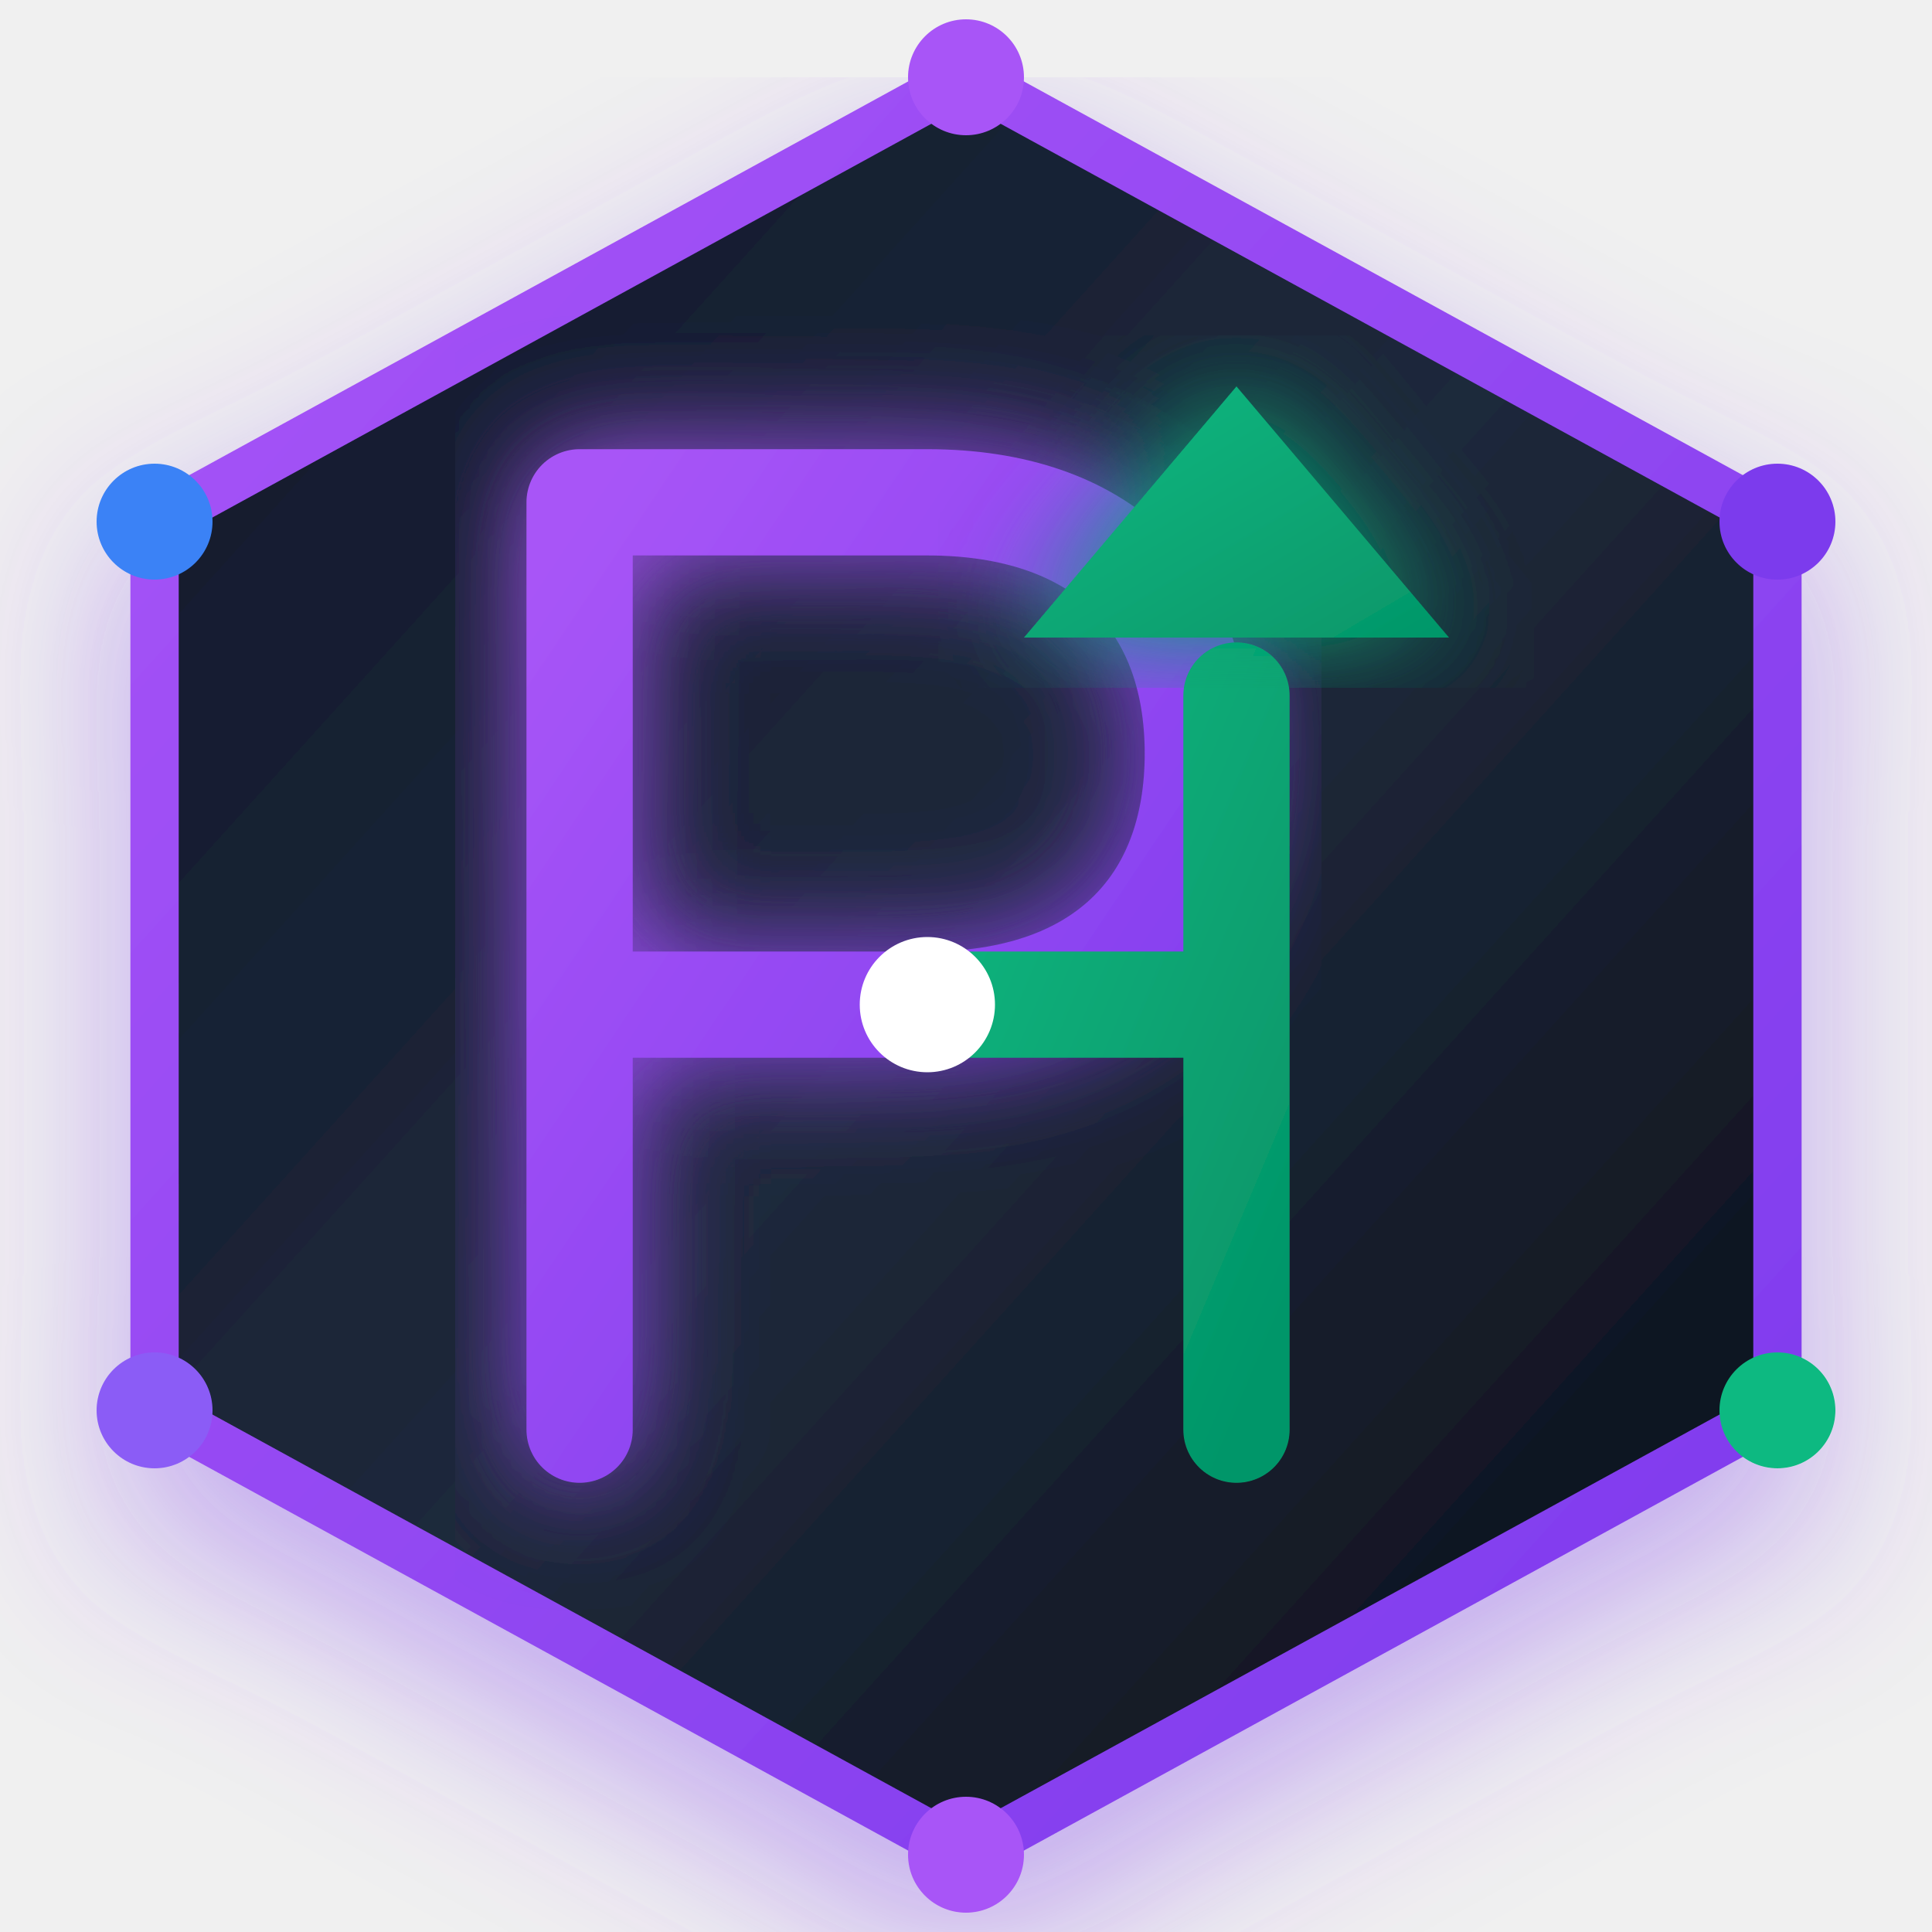
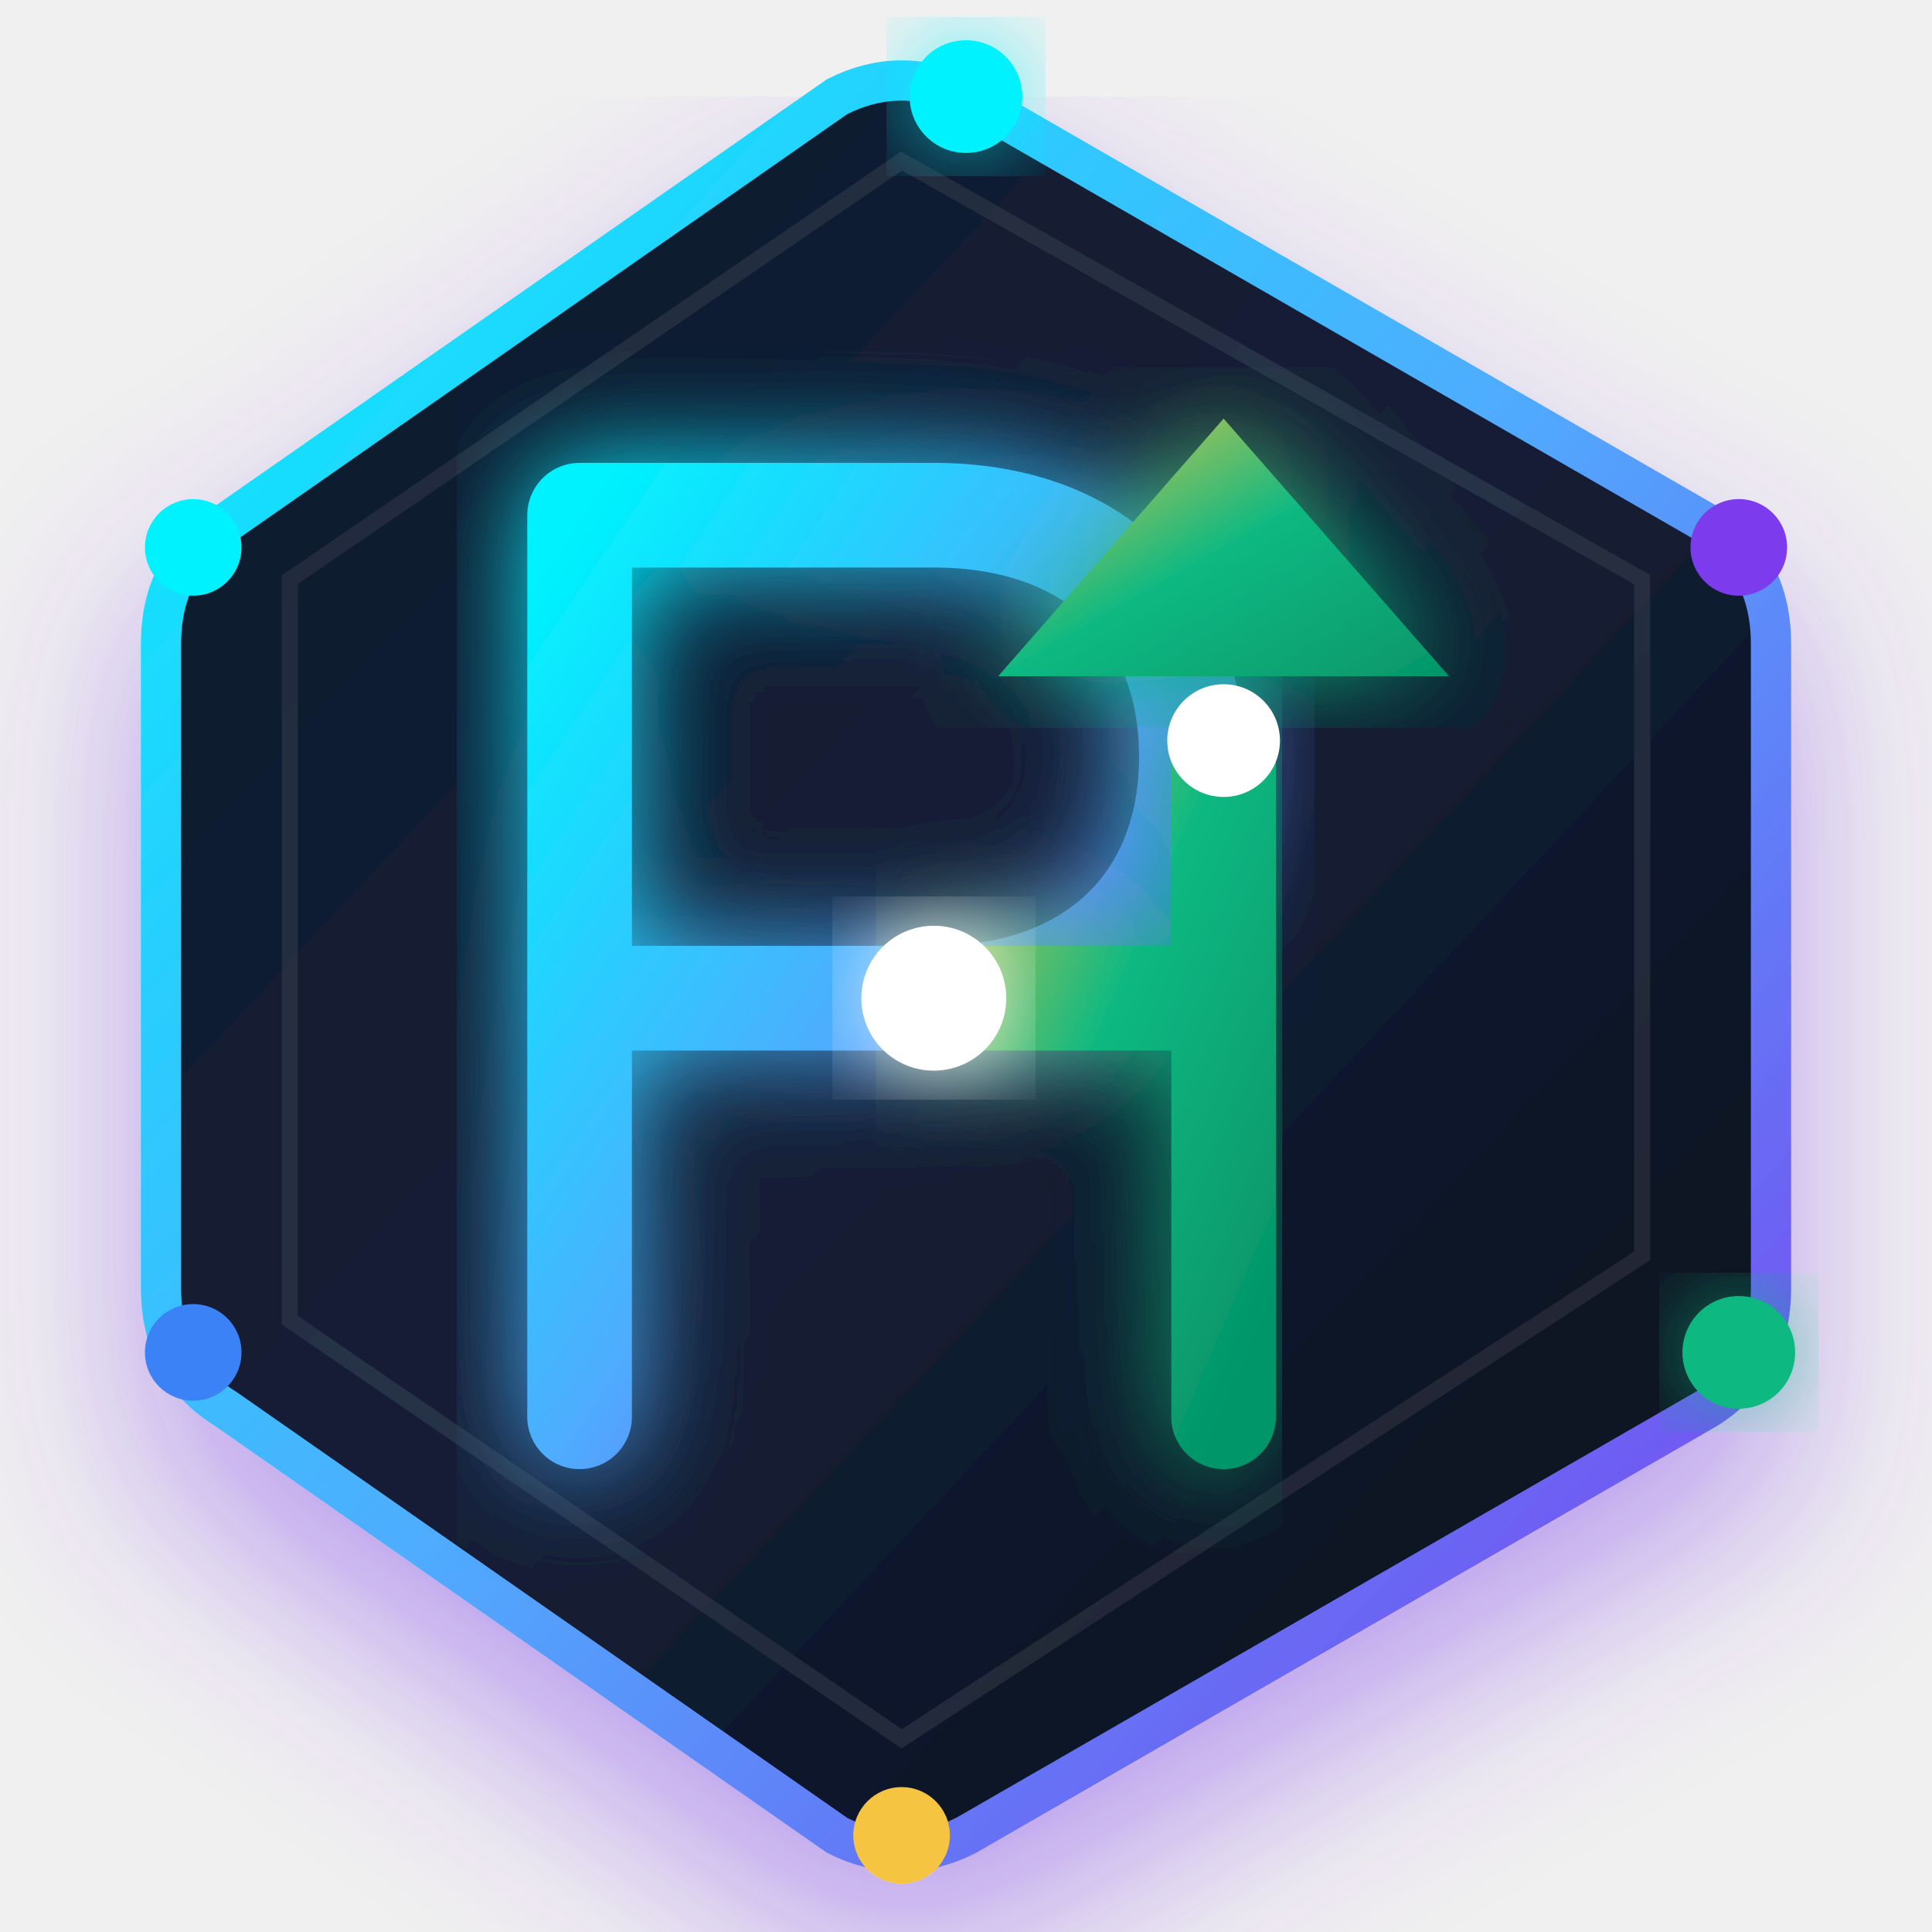
- <svg xmlns="http://www.w3.org/2000/svg" viewBox="0 0 100 100" fill="none">
+ <svg xmlns="http://www.w3.org/2000/svg" viewBox="0 0 120 120" fill="none">
  <defs>
-     <linearGradient id="hexGradIcon" x1="0%" y1="0%" x2="100%" y2="100%">
-       <stop offset="0%" stop-color="#0f172a" />
-       <stop offset="50%" stop-color="#1e293b" />
-       <stop offset="100%" stop-color="#090d16" />
+     <linearGradient id="phBadgeGrad" x1="0%" y1="0%" x2="100%" y2="100%">
+       <stop offset="0%" stop-color="#0e172a" />
+       <stop offset="50%" stop-color="#141f36" />
+       <stop offset="100%" stop-color="#080c16" />
    </linearGradient>
-     <linearGradient id="neonCyanIcon" x1="0%" y1="0%" x2="100%" y2="100%">
-       <stop offset="0%" stop-color="#a855f7" />
+     <linearGradient id="phNeonPrimary" x1="0%" y1="0%" x2="100%" y2="100%">
+       <stop offset="0%" stop-color="#00f2fe" />
+       <stop offset="50%" stop-color="#4facfe" />
      <stop offset="100%" stop-color="#7c3aed" />
    </linearGradient>
-     <linearGradient id="neonEmeraldIcon" x1="0%" y1="0%" x2="100%" y2="100%">
-       <stop offset="0%" stop-color="#10B981" />
+     <linearGradient id="phNeonGoldGreen" x1="0%" y1="0%" x2="100%" y2="100%">
+       <stop offset="0%" stop-color="#f5c542" />
+       <stop offset="50%" stop-color="#10b981" />
      <stop offset="100%" stop-color="#059669" />
    </linearGradient>
-     <filter id="neonGlowIcon" x="-20%" y="-20%" width="140%" height="140%">
-       <feGaussianBlur stdDeviation="3" result="blur" />
+     <linearGradient id="phGleamGrad" x1="0%" y1="0%" x2="100%" y2="100%">
+       <stop offset="0%" stop-color="#ffffff" stop-opacity="0.9" />
+       <stop offset="100%" stop-color="#ffffff" stop-opacity="0" />
+     </linearGradient>
+     <filter id="phGlow" x="-20%" y="-20%" width="140%" height="140%">
+       <feGaussianBlur stdDeviation="3.5" result="blur" />
      <feMerge>
        <feMergeNode in="blur" />
        <feMergeNode in="SourceGraphic" />
      </feMerge>
    </filter>
-     <filter id="subtleShadowIcon" x="-10%" y="-10%" width="120%" height="120%">
-       <feDropShadow dx="0" dy="4" stdDeviation="5" flood-color="#7c3aed" flood-opacity="0.4" />
+     <filter id="phShadow" x="-20%" y="-20%" width="140%" height="140%">
+       <feDropShadow dx="0" dy="6" stdDeviation="6" flood-color="#7c3aed" flood-opacity="0.45" />
    </filter>
  </defs>
-   <g filter="url(#subtleShadowIcon)">
-     <polygon points="50,4 92,27 92,73 50,96 8,73 8,27" fill="url(#hexGradIcon)" stroke="url(#neonCyanIcon)" stroke-width="2.5" stroke-linejoin="round" />
-     <circle cx="50" cy="4" r="3" fill="#a855f7" />
-     <circle cx="92" cy="27" r="3" fill="#7c3aed" />
-     <circle cx="92" cy="73" r="3" fill="#10B981" />
-     <circle cx="50" cy="96" r="3" fill="#a855f7" />
-     <circle cx="8" cy="73" r="3" fill="#8B5CF6" />
-     <circle cx="8" cy="27" r="3" fill="#3B82F6" />
-     <path d="M30 26 V74 M30 26 H48 C57 26 62 31 62 39 C62 47 57 52 48 52 H30" stroke="url(#neonCyanIcon)" stroke-width="5.5" stroke-linecap="round" stroke-linejoin="round" filter="url(#neonGlowIcon)" />
-     <path d="M48 52 H64 M64 36 V74" stroke="url(#neonEmeraldIcon)" stroke-width="5.5" stroke-linecap="round" stroke-linejoin="round" />
-     <polygon points="64,20 75,33 53,33" fill="url(#neonEmeraldIcon)" filter="url(#neonGlowIcon)" />
-     <circle cx="48" cy="52" r="3.5" fill="#FFFFFF" />
+   <g filter="url(#phShadow)">
+     <path d="M60 6               L106 32.5               Q110 35 110 40               L110 80               Q110 85 106 87.5               L60 114               Q56 116 52 114               L14 87.5               Q10 85 10 80               L10 40               Q10 35 14 32.5               L52 6               Q56 4 60 6 Z" fill="url(#phBadgeGrad)" stroke="url(#phNeonPrimary)" stroke-width="2.5" />
+     <path d="M56 10 L102 36 L102 78 L56 108 L18 82 L18 36 Z" fill="none" stroke="rgba(255, 255, 255, 0.08)" stroke-width="1" />
+     <circle cx="60" cy="6" r="3.5" fill="#00f2fe" filter="url(#phGlow)" />
+     <circle cx="108" cy="34" r="3" fill="#7c3aed" />
+     <circle cx="108" cy="84" r="3.5" fill="#10b981" filter="url(#phGlow)" />
+     <circle cx="56" cy="114" r="3" fill="#f5c542" />
+     <circle cx="12" cy="84" r="3" fill="#3b82f6" />
+     <circle cx="12" cy="34" r="3" fill="#00f2fe" />
+     <path d="M36 32 V88 M36 32 H58 C68 32 74 38 74 47 C74 56 68 62 58 62 H36" stroke="url(#phNeonPrimary)" stroke-width="6.5" stroke-linecap="round" stroke-linejoin="round" filter="url(#phGlow)" />
+     <path d="M58 62 H76 M76 46 V88" stroke="url(#phNeonGoldGreen)" stroke-width="6.5" stroke-linecap="round" stroke-linejoin="round" filter="url(#phGlow)" />
+     <path d="M76 26 L90 42 H62 Z" fill="url(#phNeonGoldGreen)" filter="url(#phGlow)" />
+     <circle cx="58" cy="62" r="4.5" fill="#ffffff" filter="url(#phGlow)" />
+     <circle cx="76" cy="46" r="3.5" fill="#ffffff" />
  </g>
</svg>
